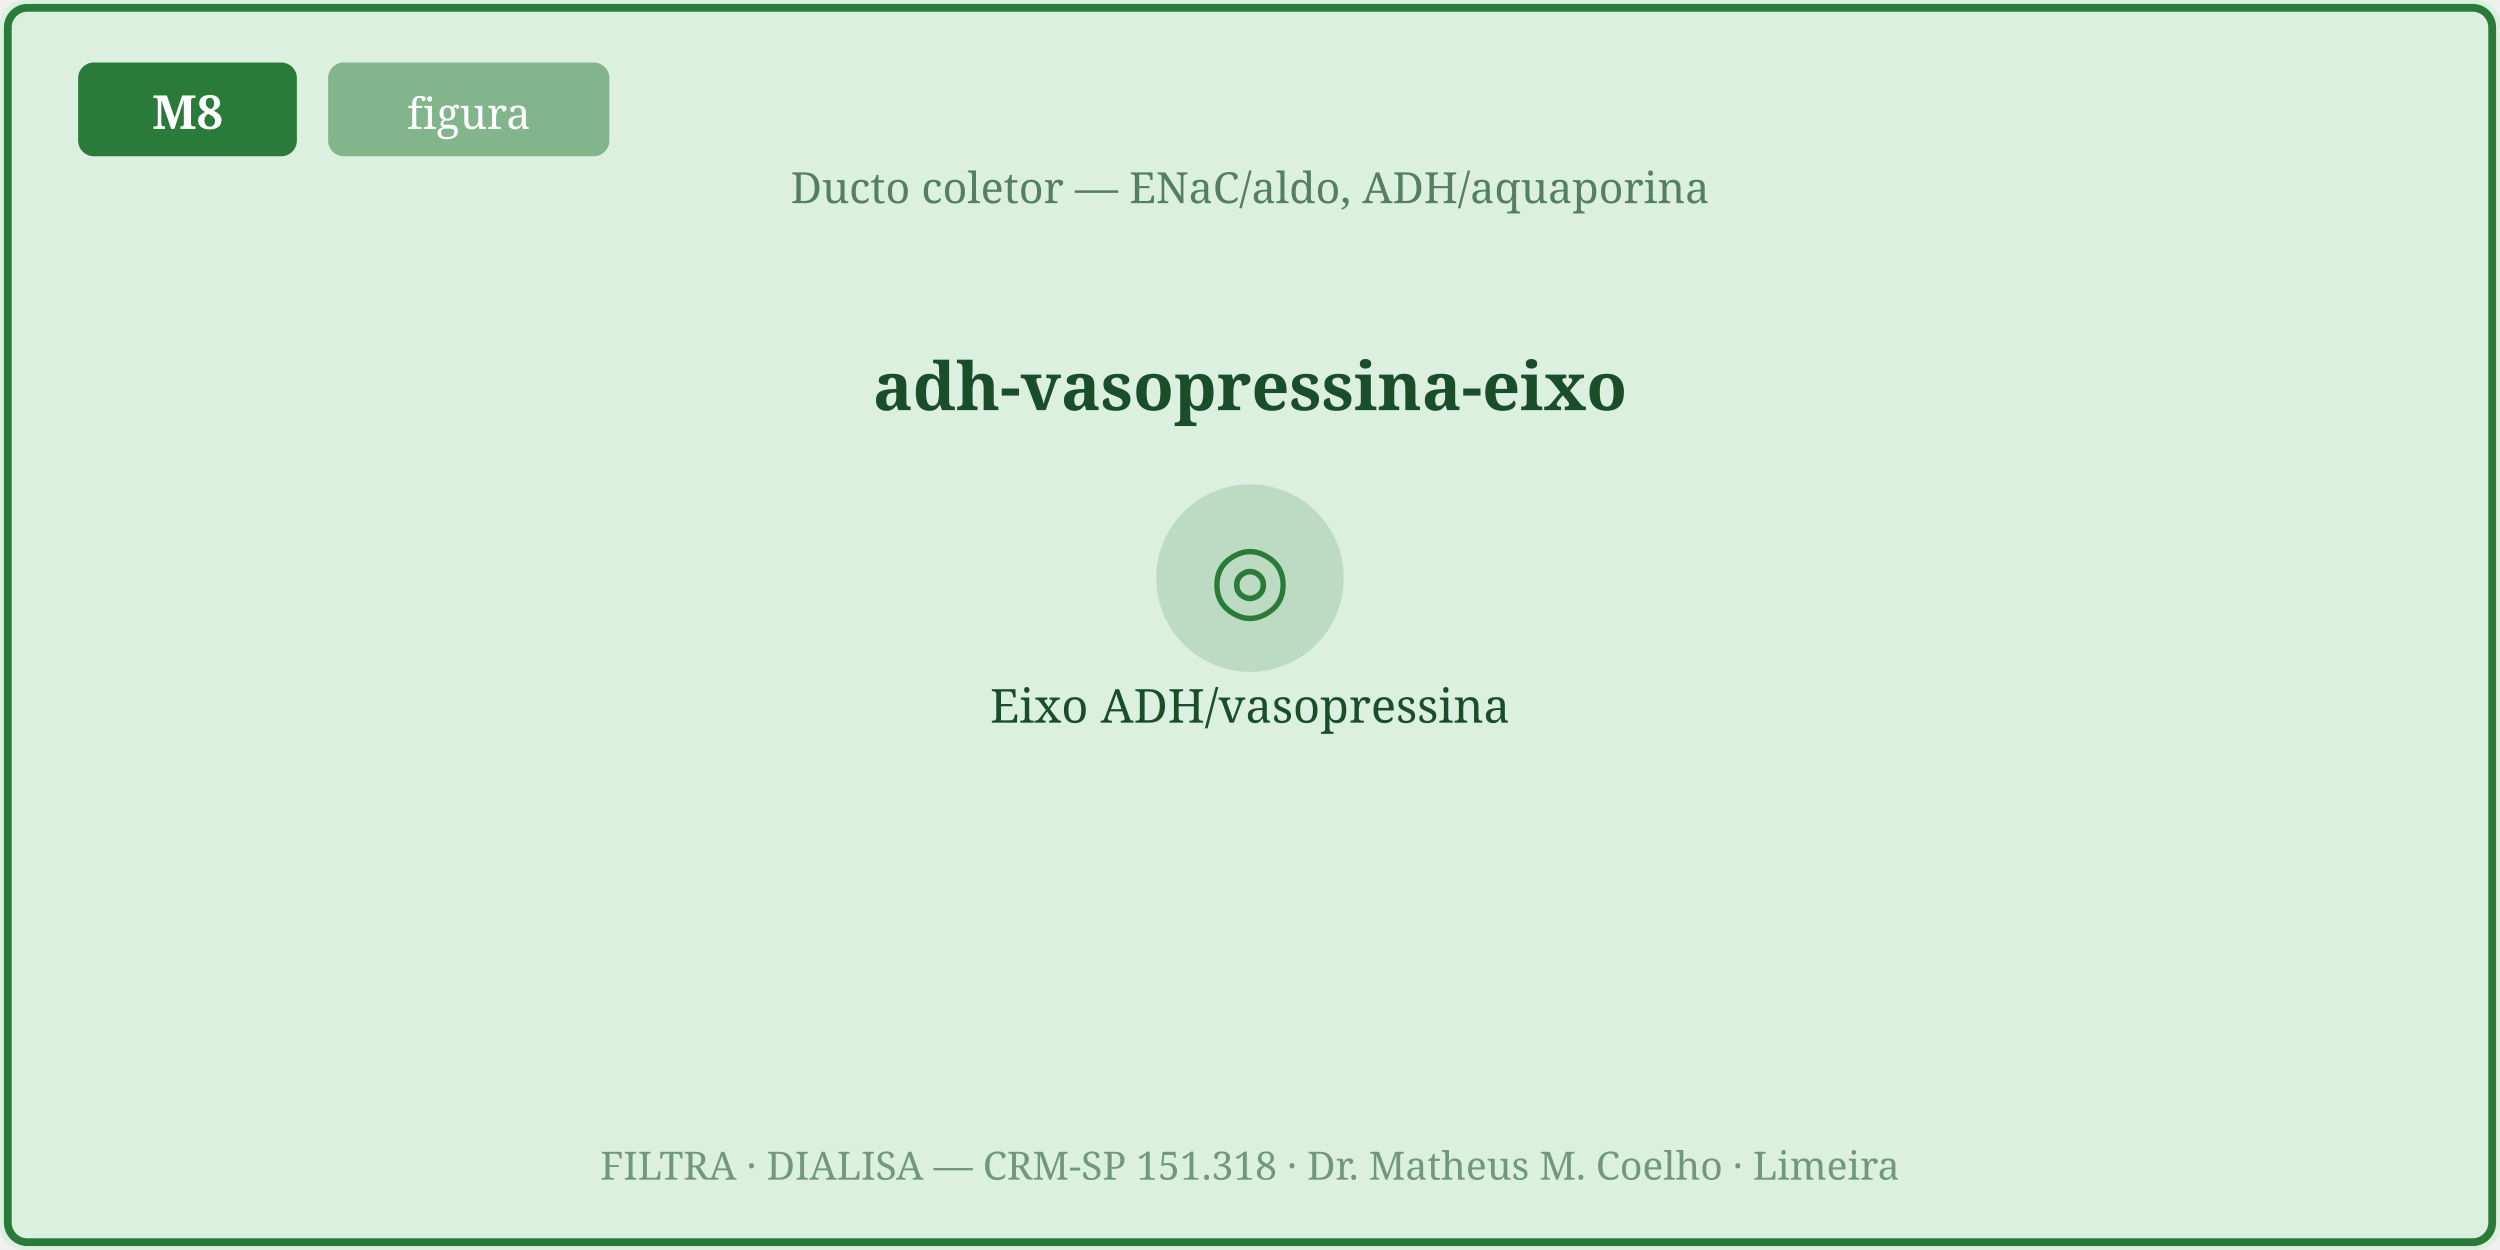
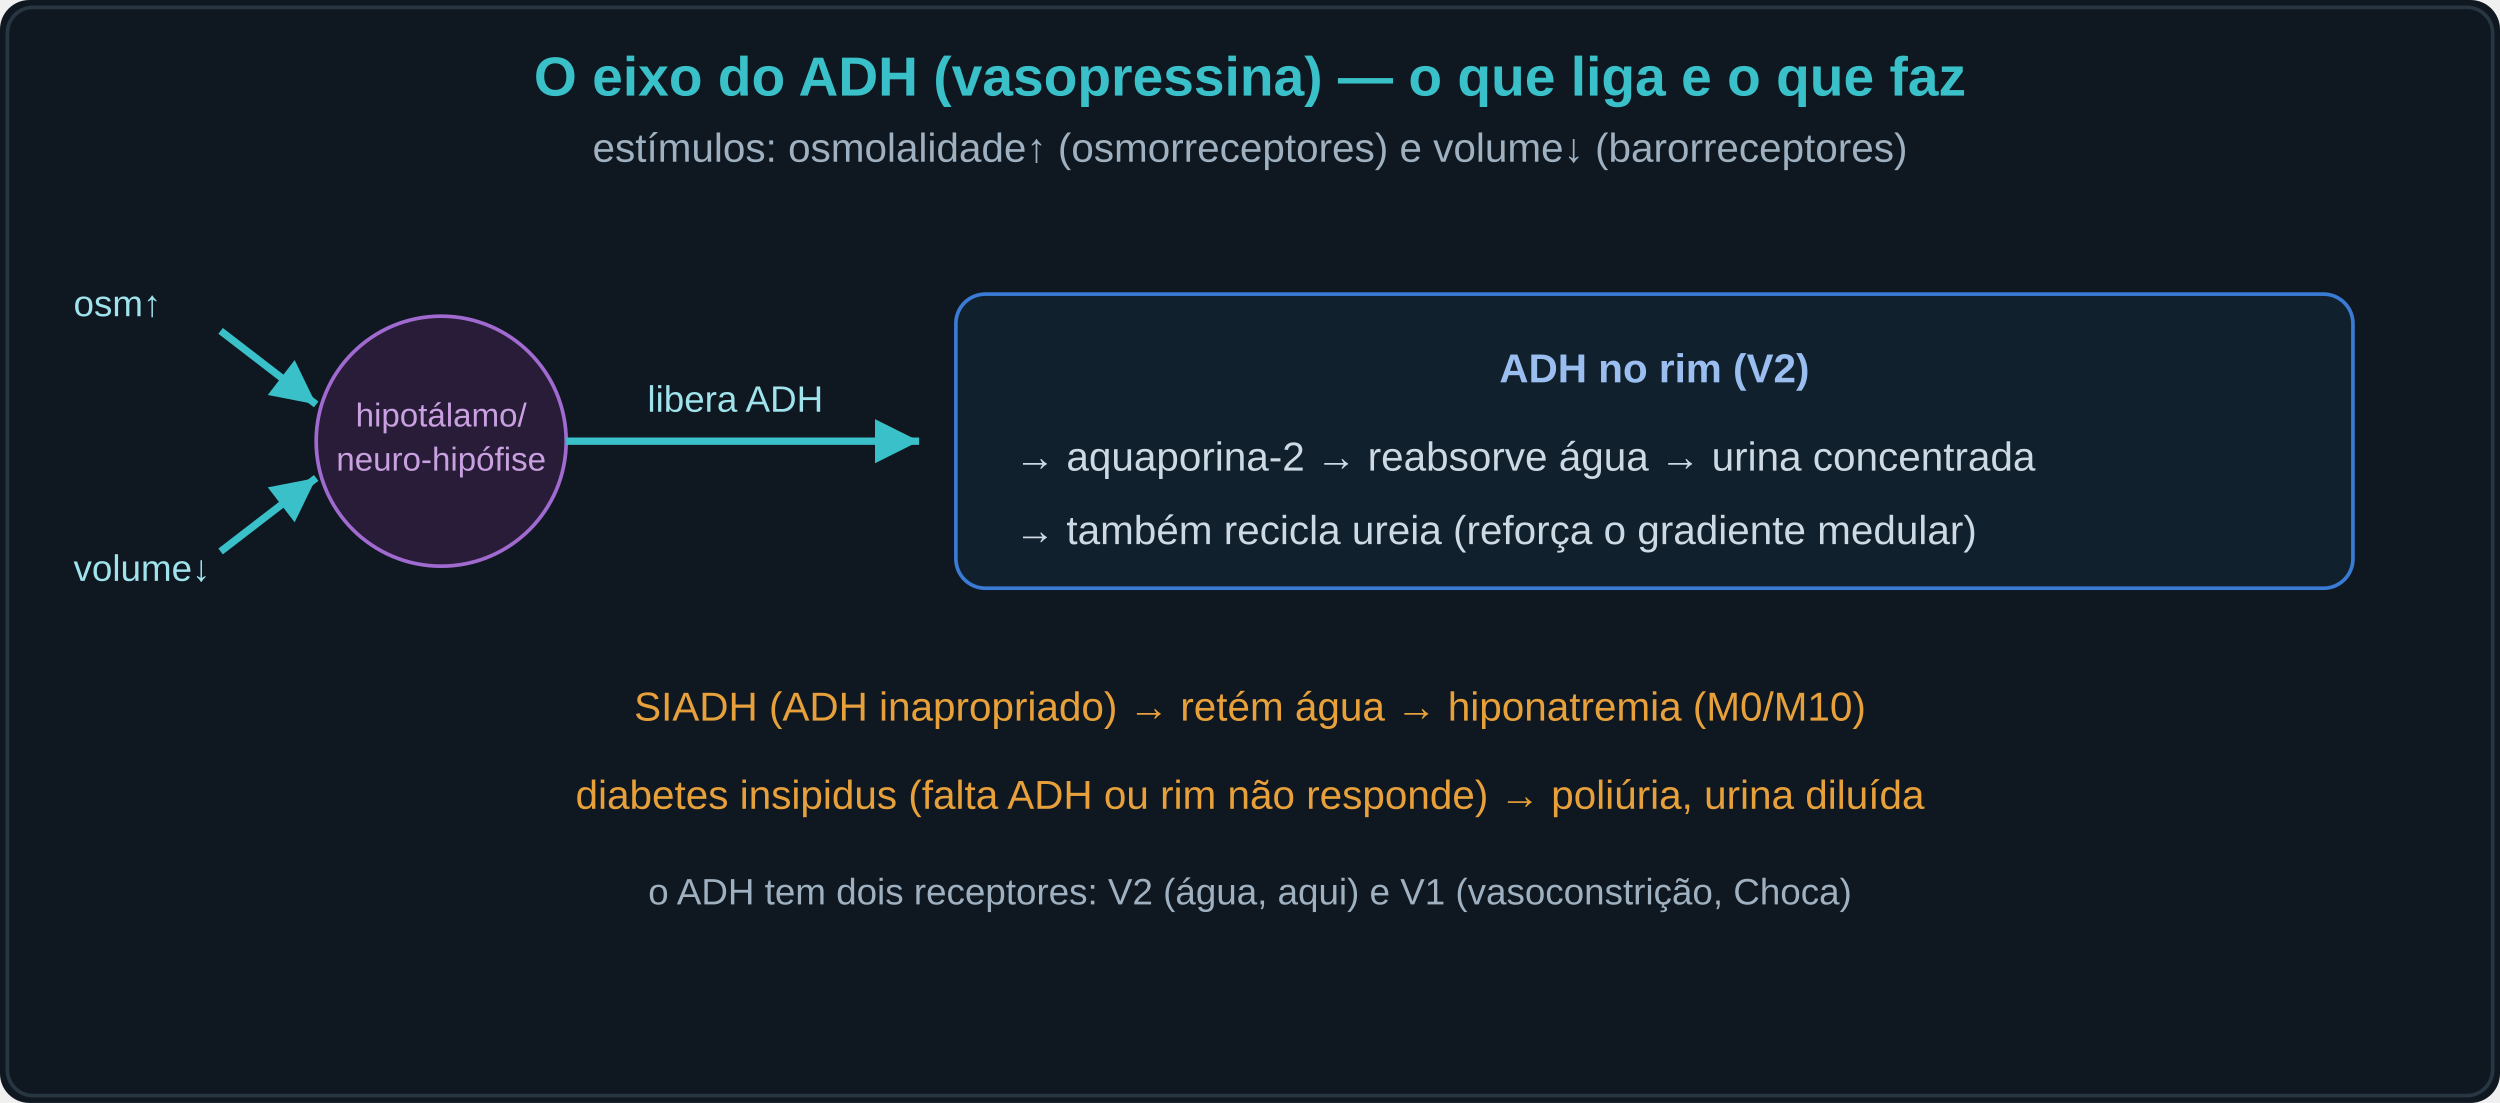
- <svg xmlns="http://www.w3.org/2000/svg" viewBox="0 0 640 320" font-family="Georgia,serif">
-   <rect width="640" height="320" fill="#dcf0e0" rx="6" />
-   <rect x="2" y="2" width="636" height="316" rx="5" fill="none" stroke="#2a7a3a" stroke-width="2" />
-   <rect x="20" y="16" width="56" height="24" rx="4" fill="#2a7a3a" />
-   <text x="48" y="33" text-anchor="middle" font-size="12" font-weight="bold" fill="white">M8</text>
-   <rect x="84" y="16" width="72" height="24" rx="4" fill="#2a7a3a" opacity="0.5" />
-   <text x="120" y="33" text-anchor="middle" font-size="11" fill="white">figura</text>
-   <text x="320" y="52" text-anchor="middle" font-size="11" fill="#1a4e2a" opacity="0.7">Ducto coletor — ENaC/aldo, ADH/aquaporina</text>
-   <text x="320" y="105" text-anchor="middle" font-size="17" font-weight="bold" fill="#1a4e2a">adh-vasopressina-eixo</text>
-   <circle cx="320" cy="148" r="24" fill="#2a7a3a" opacity="0.18" />
-   <text x="320" y="156" text-anchor="middle" font-size="24" fill="#2a7a3a">◎</text>
-   <text x="320" y="185" text-anchor="middle" font-size="12" fill="#1a4e2a">Eixo ADH/vasopressina</text>
-   <text x="320" y="302" text-anchor="middle" font-size="10" fill="#1a4e2a" opacity="0.55">FILTRA · DIALISA — CRM-SP 151.318 · Dr. Matheus M. Coelho · Limeira</text>
+ <svg xmlns="http://www.w3.org/2000/svg" viewBox="0 0 680 300" font-family="system-ui,Arial,sans-serif">
+   <defs>
+     <marker id="x" markerWidth="8" markerHeight="8" refX="6" refY="3" orient="auto">
+       <path d="M0,0 L6,3 L0,6 z" fill="#39c0c8" />
+     </marker>
+   </defs>
+   <rect width="680" height="300" rx="8" fill="#0f1720" />
+   <rect x="2" y="2" width="676" height="296" rx="7" fill="none" stroke="#283642" />
+   <text x="340" y="26" text-anchor="middle" font-size="15" font-weight="bold" fill="#39c0c8">O eixo do ADH (vasopressina) — o que liga e o que faz</text>
+   <text x="340" y="44" text-anchor="middle" font-size="11" fill="#9fb1c0">estímulos: osmolalidade↑ (osmorreceptores) e volume↓ (barorreceptores)</text>
+   <circle cx="120" cy="120" r="34" fill="#3a214a" fill-opacity="0.6" stroke="#a06ad0" />
+   <text x="120" y="116" text-anchor="middle" font-size="9" fill="#c9a0e0">hipotálamo/</text>
+   <text x="120" y="128" text-anchor="middle" font-size="9" fill="#c9a0e0">neuro-hipófise</text>
+   <g font-size="11" fill="#e7eef4">
+     <line x1="60" y1="90" x2="86" y2="110" stroke="#39c0c8" stroke-width="2" marker-end="url(#x)" />
+     <text x="20" y="86" font-size="10" fill="#9fe3ec">osm↑</text>
+     <line x1="60" y1="150" x2="86" y2="130" stroke="#39c0c8" stroke-width="2" marker-end="url(#x)" />
+     <text x="20" y="158" font-size="10" fill="#9fe3ec">volume↓</text>
+     <line x1="154" y1="120" x2="250" y2="120" stroke="#39c0c8" stroke-width="2" marker-end="url(#x)" />
+     <text x="200" y="112" text-anchor="middle" font-size="10" fill="#9fe3ec">libera ADH</text>
+   </g>
+   <rect x="260" y="80" width="380" height="80" rx="8" fill="#10202c" stroke="#3a7bd5" />
+   <text x="450" y="104" text-anchor="middle" font-size="11" fill="#9bbef0" font-weight="bold">ADH no rim (V2)</text>
+   <text x="276" y="128" font-size="11" fill="#cdd9e3">→ aquaporina-2 → reabsorve água → urina concentrada</text>
+   <text x="276" y="148" font-size="11" fill="#cdd9e3">→ também recicla ureia (reforça o gradiente medular)</text>
+   <text x="340" y="196" text-anchor="middle" font-size="11" fill="#e8a13a">SIADH (ADH inapropriado) → retém água → hiponatremia (M0/M10)</text>
+   <text x="340" y="220" text-anchor="middle" font-size="11" fill="#e8a13a">diabetes insipidus (falta ADH ou rim não responde) → poliúria, urina diluída</text>
+   <text x="340" y="246" text-anchor="middle" font-size="10" fill="#9fb1c0">o ADH tem dois receptores: V2 (água, aqui) e V1 (vasoconstrição, Choca)</text>
</svg>
